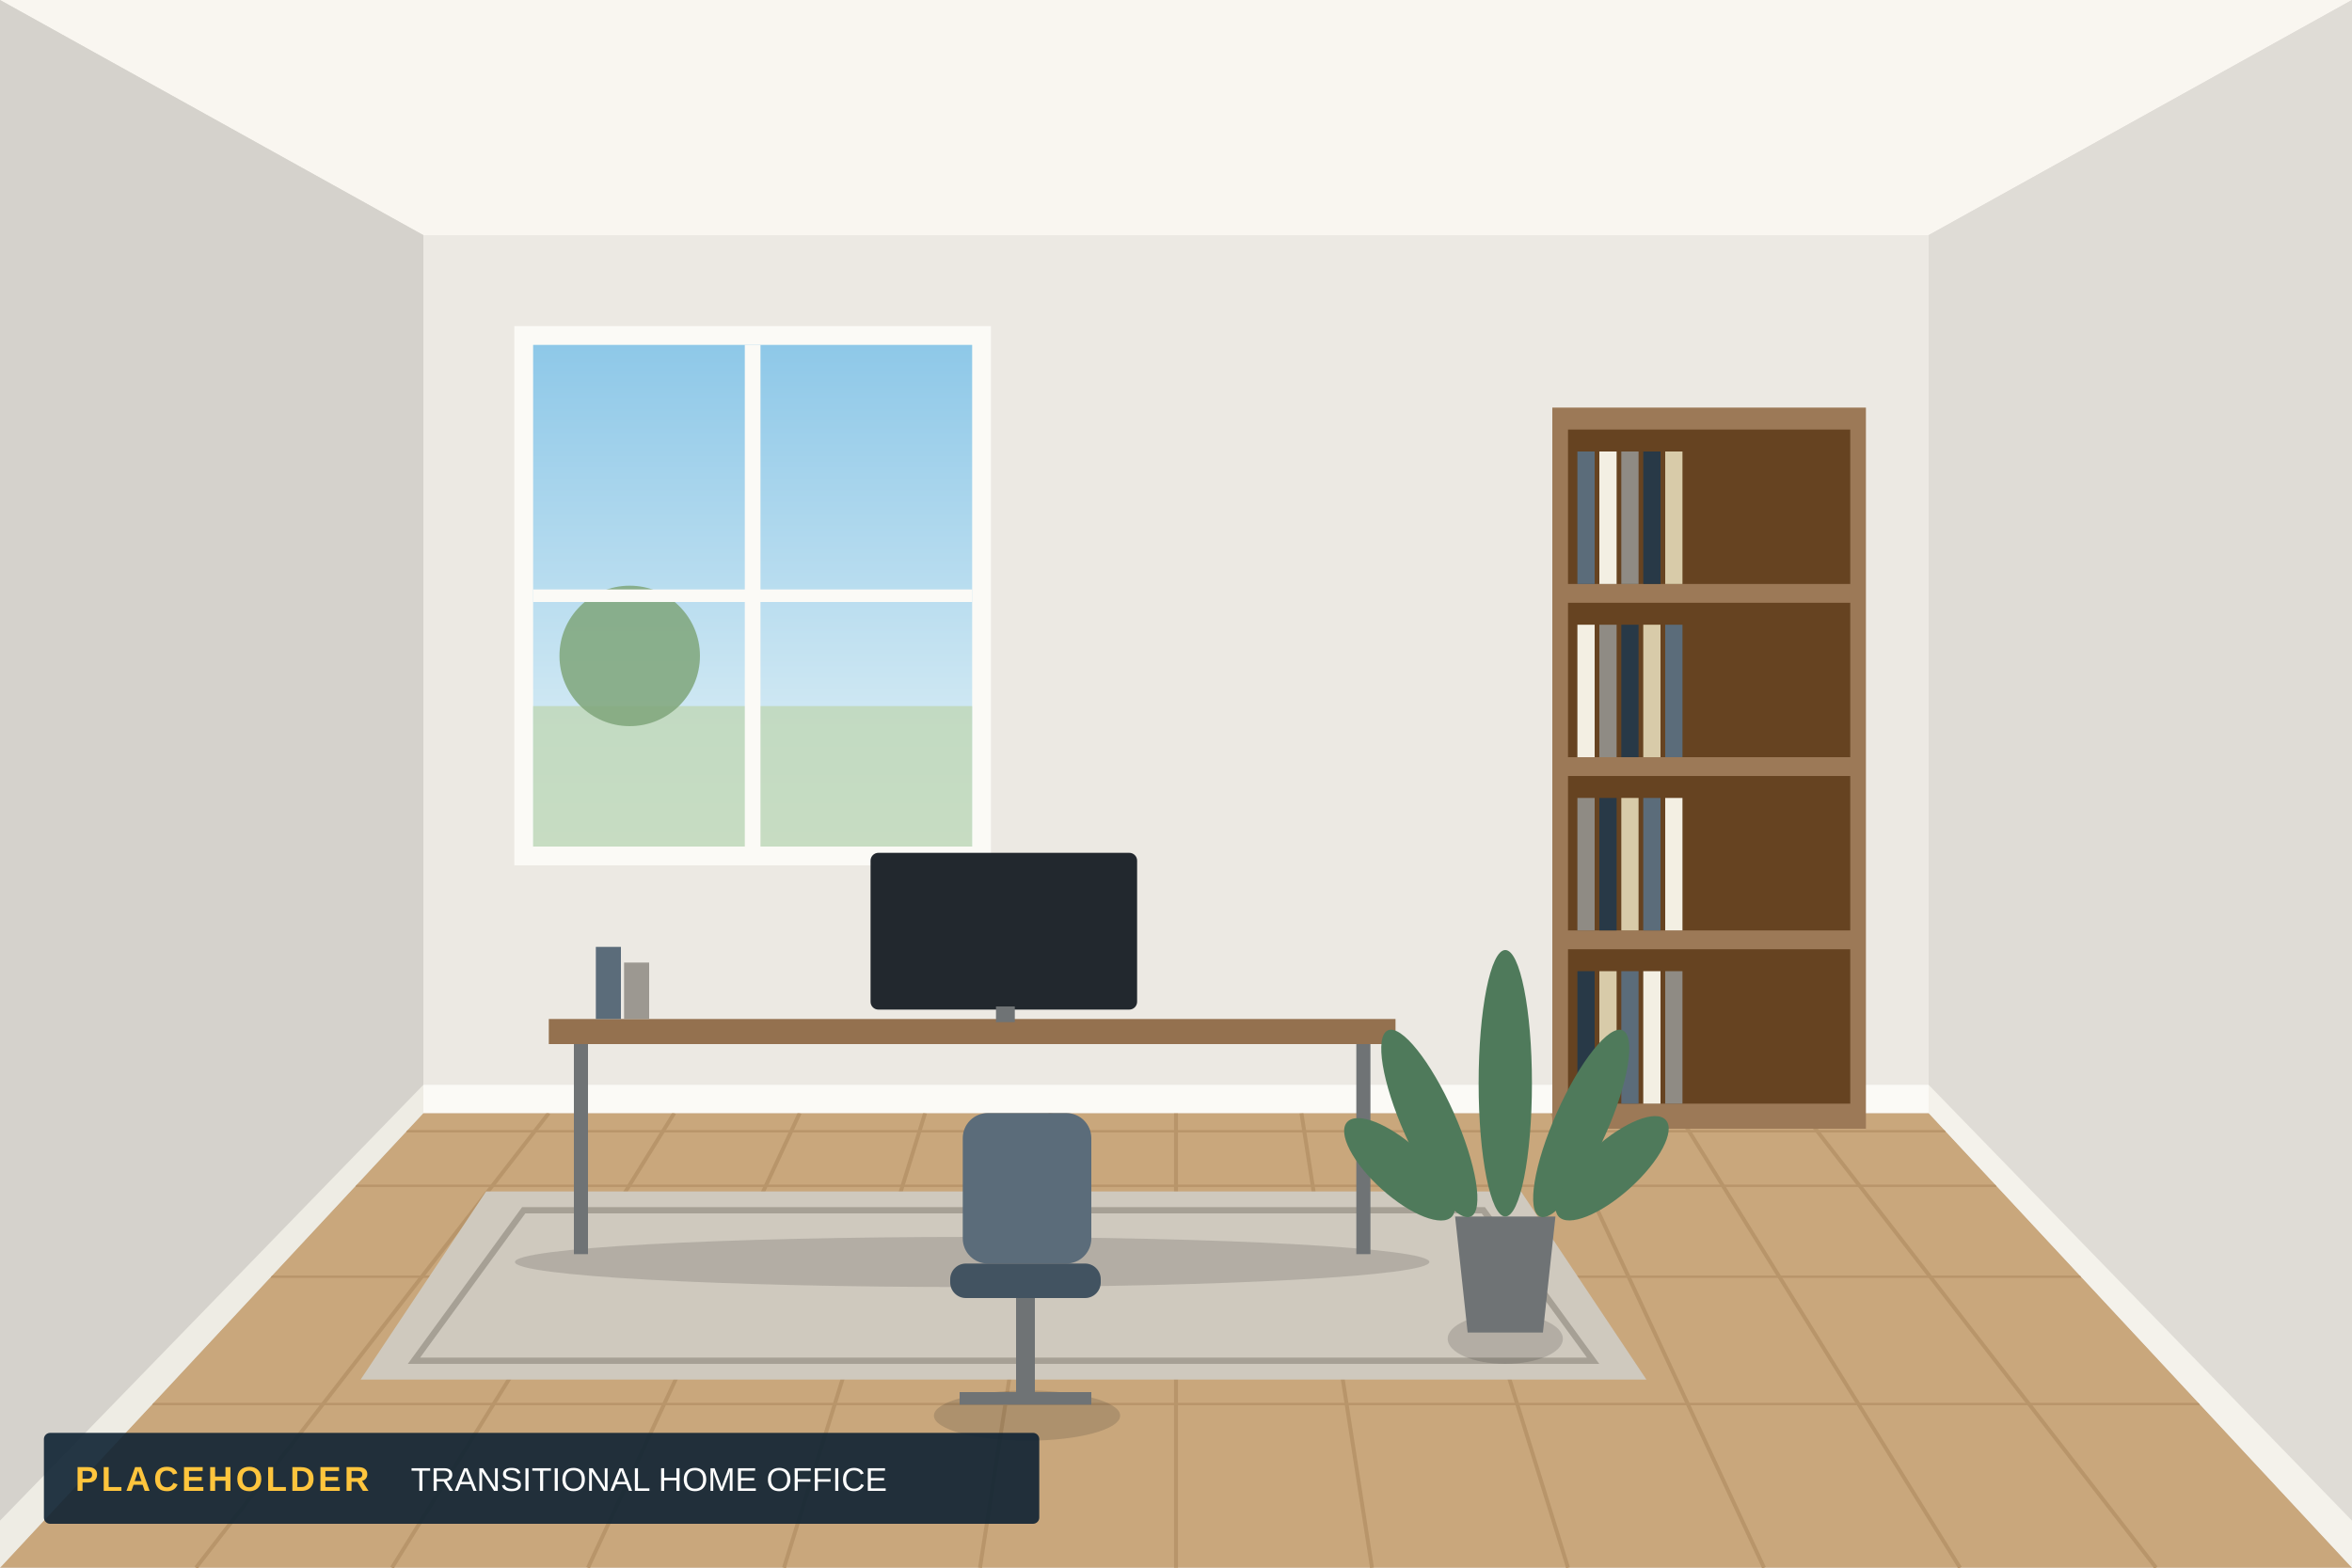
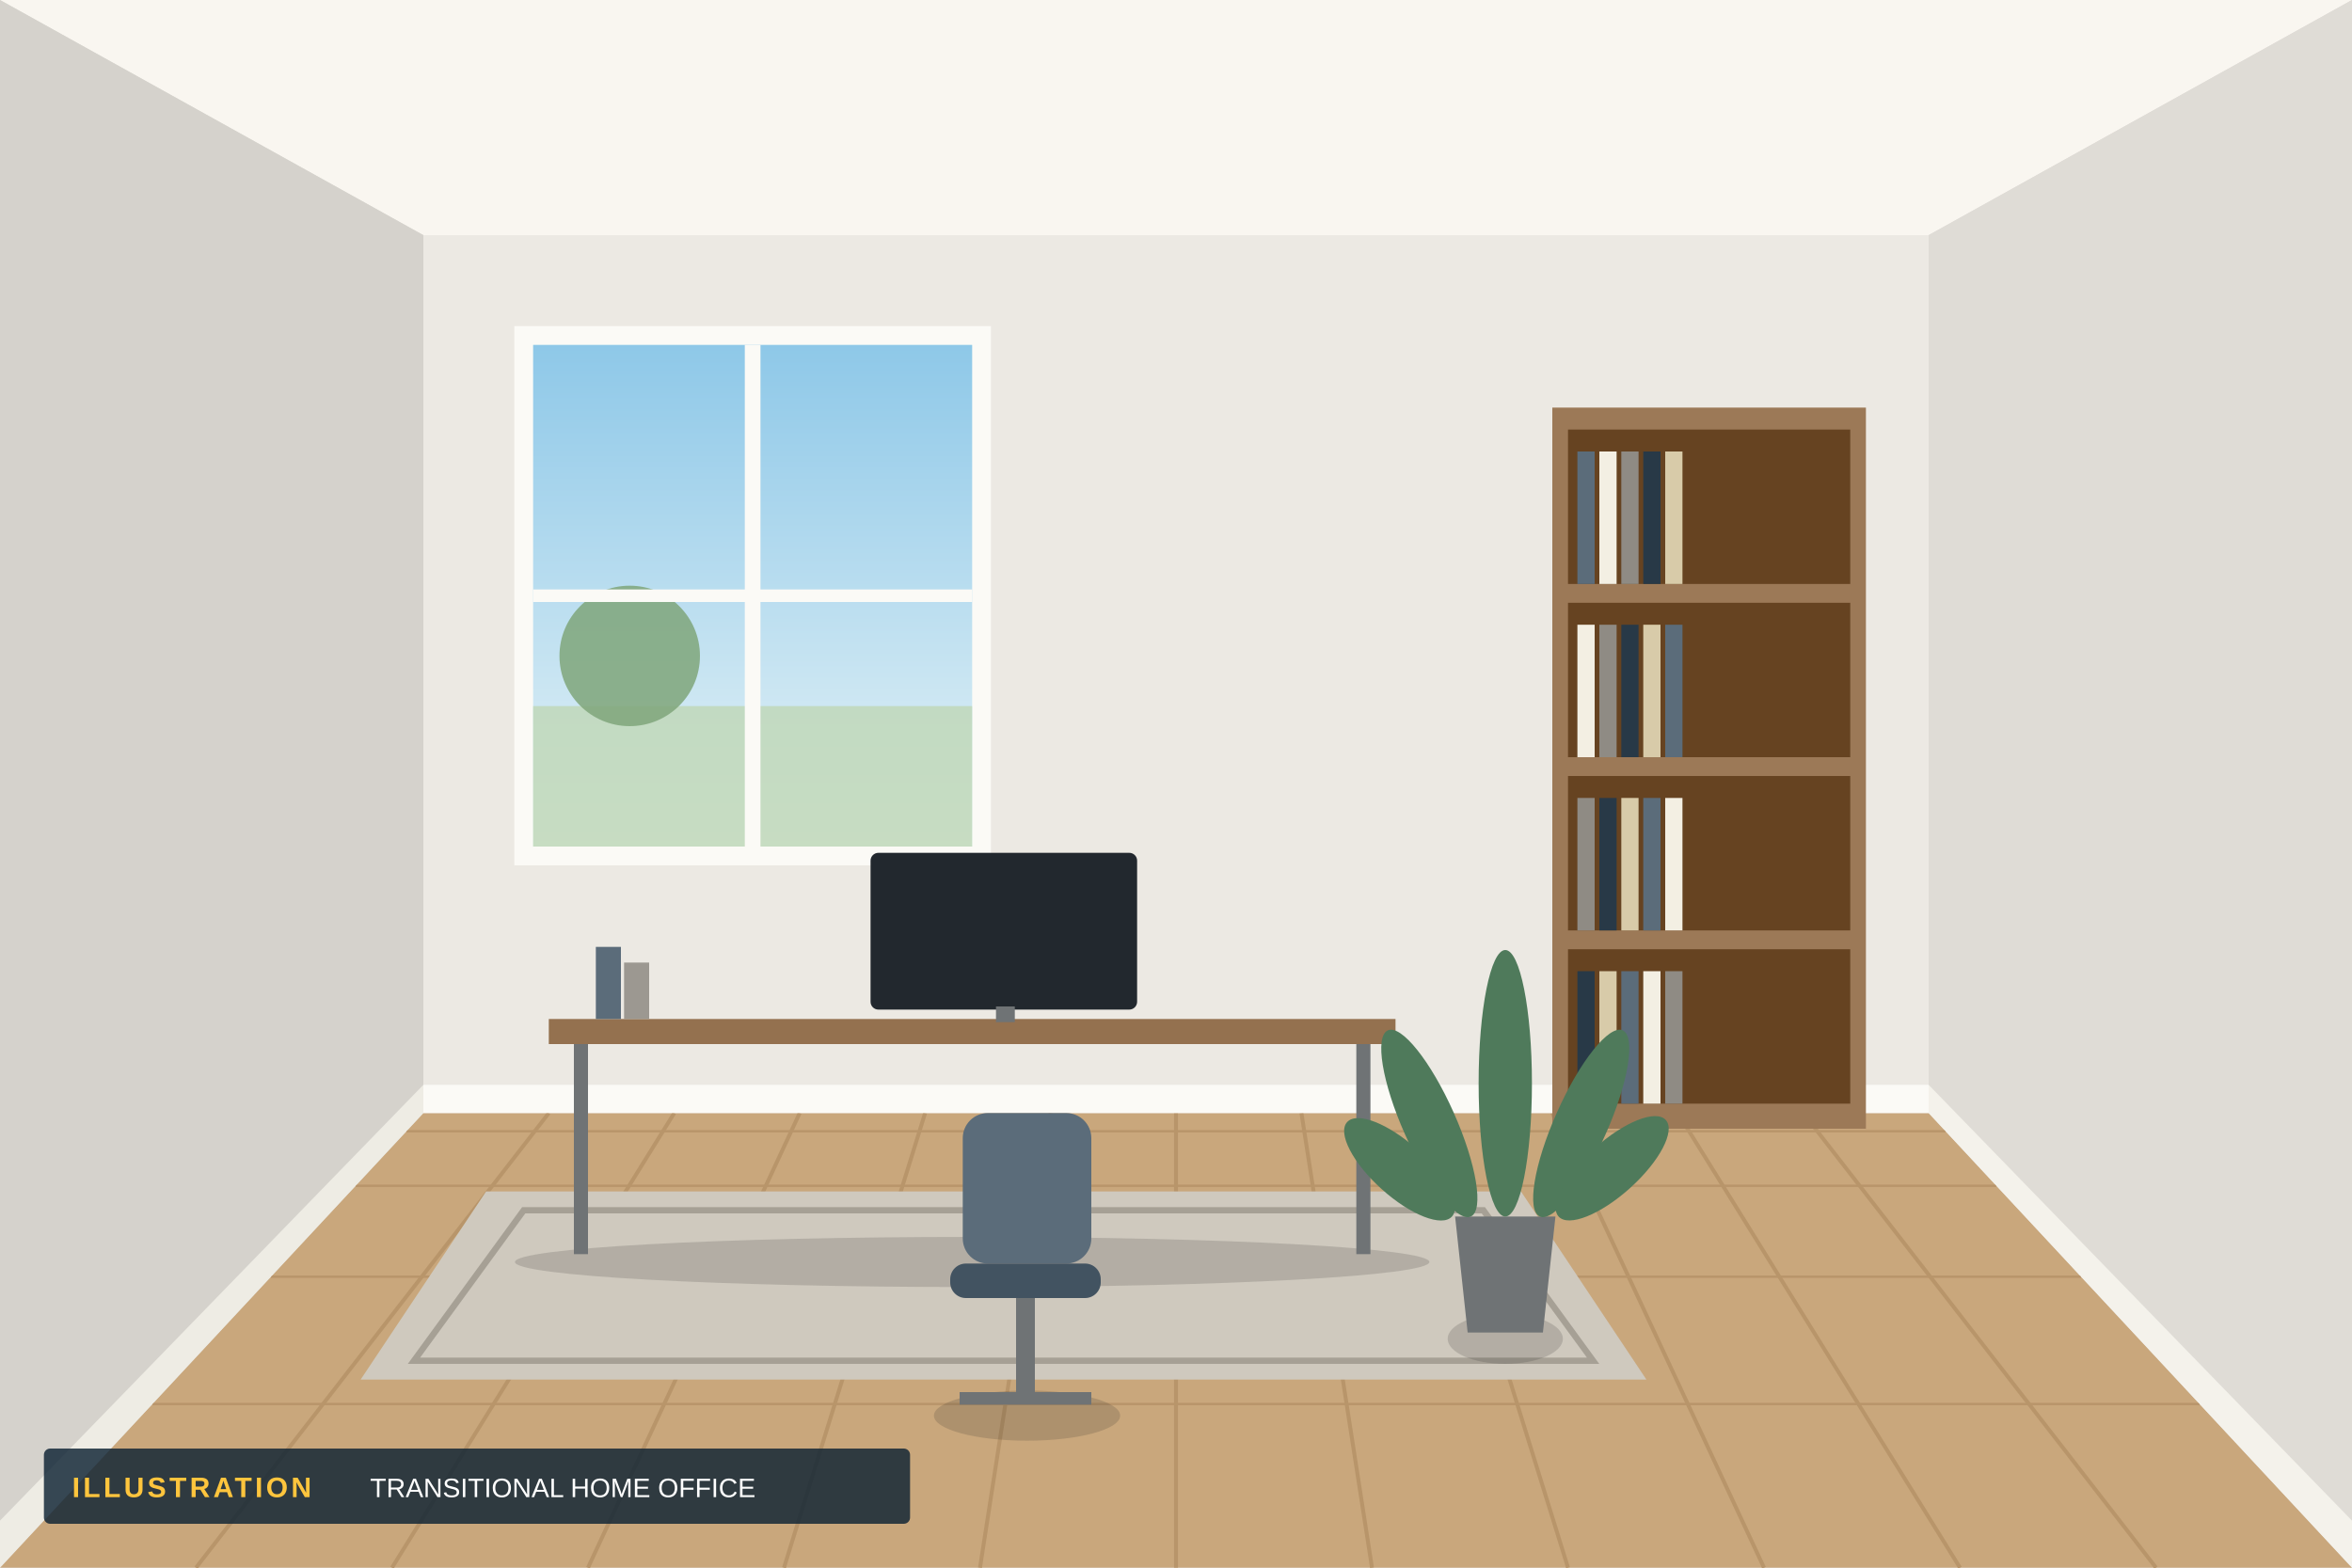
- <svg xmlns="http://www.w3.org/2000/svg" viewBox="0 0 1500 1000" width="1500" height="1000" role="img" aria-label="Placeholder drawing of a transitional style home office: greige fabric, mid-tone oak, pewter.">
+ <svg xmlns="http://www.w3.org/2000/svg" viewBox="0 0 1500 1000" width="1500" height="1000" role="img" aria-label="Illustration of a transitional style home office: greige fabric, mid-tone oak, pewter.">
  <defs>
    <linearGradient id="sky" x1="0" y1="0" x2="0" y2="1">
      <stop offset="0" stop-color="#8EC8E8" />
      <stop offset="1" stop-color="#E6F3F7" />
    </linearGradient>
    <linearGradient id="dusk" x1="0" y1="0" x2="0" y2="1">
      <stop offset="0" stop-color="#1B2A52" />
      <stop offset=".55" stop-color="#6A4C7E" />
      <stop offset=".8" stop-color="#E5825B" />
      <stop offset="1" stop-color="#F7BE7C" />
    </linearGradient>
  </defs>
  <rect x="0" y="0" width="1500" height="1000" fill="#dddad4" />
  <polygon points="0,0 1500,0 1230,150 270,150" fill="#f9f6f0" />
  <polygon points="0,0 270,150 270,710 0,1000" fill="#d5d2cc" />
  <polygon points="1500,0 1230,150 1230,710 1500,1000" fill="#dfdcd6" />
  <rect x="270" y="150" width="960" height="560" fill="#ECE9E3" />
  <polygon points="0,1000 270,710 1230,710 1500,1000" fill="#C9A77C" />
  <line x1="350" y1="710" x2="125" y2="1000" stroke="#B8956A" stroke-width="2.5" />
  <line x1="430" y1="710" x2="250" y2="1000" stroke="#B8956A" stroke-width="2.5" />
  <line x1="510" y1="710" x2="375" y2="1000" stroke="#B8956A" stroke-width="2.5" />
  <line x1="590" y1="710" x2="500" y2="1000" stroke="#B8956A" stroke-width="2.5" />
  <line x1="670" y1="710" x2="625" y2="1000" stroke="#B8956A" stroke-width="2.5" />
  <line x1="750" y1="710" x2="750" y2="1000" stroke="#B8956A" stroke-width="2.5" />
  <line x1="830" y1="710" x2="875" y2="1000" stroke="#B8956A" stroke-width="2.5" />
  <line x1="910" y1="710" x2="1000" y2="1000" stroke="#B8956A" stroke-width="2.5" />
  <line x1="990" y1="710" x2="1125" y2="1000" stroke="#B8956A" stroke-width="2.5" />
  <line x1="1070" y1="710" x2="1250" y2="1000" stroke="#B8956A" stroke-width="2.5" />
  <line x1="1150" y1="710" x2="1375" y2="1000" stroke="#B8956A" stroke-width="2.5" />
  <line x1="259.2" y1="721.6" x2="1240.8" y2="721.6" stroke="#B8956A" stroke-width="1.5" />
  <line x1="226.8" y1="756.4" x2="1273.2" y2="756.4" stroke="#B8956A" stroke-width="1.5" />
  <line x1="172.8" y1="814.4" x2="1327.2" y2="814.4" stroke="#B8956A" stroke-width="1.5" />
  <line x1="97.2" y1="895.6" x2="1402.8" y2="895.6" stroke="#B8956A" stroke-width="1.5" />
  <rect x="270" y="692" width="960" height="18" fill="#FBFAF6" />
  <polygon points="0,970 270,692 270,710 0,1000" fill="#EEECE4" />
  <polygon points="1500,970 1230,692 1230,710 1500,1000" fill="#F4F2EB" />
  <rect x="328" y="208" width="304" height="344" fill="#FBFAF6" />
  <rect x="340" y="220" width="280" height="320" fill="url(#sky)" />
  <rect x="340" y="450.4" width="280" height="89.6" fill="#BFD7B5" opacity=".8" />
  <circle cx="401.6" cy="418.4" r="44.8" fill="#7FA67A" opacity=".85" />
  <rect x="475" y="220" width="10" height="320" fill="#FBFAF6" />
  <rect x="340" y="376" width="280" height="8" fill="#FBFAF6" />
  <rect x="990" y="260" width="200" height="460" fill="#9c7957" />
  <rect x="1000" y="274" width="180" height="98.5" fill="#664321" />
  <rect x="1006" y="288" width="11" height="84.5" fill="#5B6C7A" />
  <rect x="1020" y="288" width="11" height="84.5" fill="#F3EFE3" />
  <rect x="1034" y="288" width="11" height="84.5" fill="#8F8B84" />
  <rect x="1048" y="288" width="11" height="84.5" fill="#283947" />
  <rect x="1062" y="288" width="11" height="84.5" fill="#D8CBA9" />
  <rect x="1000" y="384.5" width="180" height="98.5" fill="#664321" />
  <rect x="1006" y="398.5" width="11" height="84.5" fill="#F3EFE3" />
  <rect x="1020" y="398.5" width="11" height="84.5" fill="#8F8B84" />
  <rect x="1034" y="398.5" width="11" height="84.5" fill="#283947" />
  <rect x="1048" y="398.5" width="11" height="84.5" fill="#D8CBA9" />
  <rect x="1062" y="398.5" width="11" height="84.5" fill="#5B6C7A" />
  <rect x="1000" y="495" width="180" height="98.5" fill="#664321" />
  <rect x="1006" y="509" width="11" height="84.5" fill="#8F8B84" />
  <rect x="1020" y="509" width="11" height="84.5" fill="#283947" />
  <rect x="1034" y="509" width="11" height="84.5" fill="#D8CBA9" />
  <rect x="1048" y="509" width="11" height="84.5" fill="#5B6C7A" />
  <rect x="1062" y="509" width="11" height="84.5" fill="#F3EFE3" />
  <rect x="1000" y="605.5" width="180" height="98.5" fill="#664321" />
  <rect x="1006" y="619.5" width="11" height="84.5" fill="#283947" />
  <rect x="1020" y="619.5" width="11" height="84.5" fill="#D8CBA9" />
  <rect x="1034" y="619.5" width="11" height="84.5" fill="#5B6C7A" />
  <rect x="1048" y="619.5" width="11" height="84.5" fill="#F3EFE3" />
  <rect x="1062" y="619.5" width="11" height="84.5" fill="#8F8B84" />
  <polygon points="310,760 970,760 1050,880 230,880" fill="#CFC9BE" />
  <polygon points="334,772 946,772 1016,868 264,868" fill="none" stroke="#a6a095" stroke-width="4" />
  <ellipse cx="620" cy="805" rx="291.6" ry="16" fill="#1a1a1a" opacity=".16" />
  <rect x="350" y="650" width="540" height="16" fill="#94714F" />
  <rect x="366" y="666" width="9" height="134" fill="#6F7375" />
  <rect x="865" y="666" width="9" height="134" fill="#6F7375" />
  <rect x="555.2" y="544" width="170" height="100" fill="#22282E" rx="5" />
  <rect x="635.2" y="642" width="12" height="10" fill="#6F7375" />
  <rect x="380" y="604" width="16" height="46" fill="#5B6C7A" />
  <rect x="398" y="614" width="16" height="36" fill="#9c9891" />
  <ellipse cx="655" cy="903" rx="59.4" ry="16" fill="#1a1a1a" opacity=".16" />
  <rect x="648" y="820" width="12" height="70" fill="#6F7375" />
  <rect x="612" y="888" width="84" height="8" fill="#6F7375" />
  <rect x="614" y="710" width="82" height="96" rx="16" fill="#5B6C7A" />
  <rect x="606" y="806" width="96" height="22" rx="10" fill="#425361" />
  <ellipse cx="960" cy="854" rx="36.72" ry="16" fill="#1a1a1a" opacity=".16" />
  <polygon points="928,776 992,776 984,850 936,850" fill="#6F7375" />
  <ellipse cx="960" cy="691" rx="17" ry="85" fill="#4F7A5B" transform="rotate(0 960 776)" />
  <ellipse cx="938" cy="711" rx="17" ry="65" fill="#4F7A5B" transform="rotate(-24 938 776)" />
  <ellipse cx="982" cy="711" rx="17" ry="65" fill="#4F7A5B" transform="rotate(24 982 776)" />
  <ellipse cx="926" cy="731" rx="17" ry="45" fill="#4F7A5B" transform="rotate(-48 926 776)" />
  <ellipse cx="994" cy="730" rx="17" ry="46" fill="#4F7A5B" transform="rotate(48 994 776)" />
  <g font-family="Verdana, Arial, sans-serif">
-     <rect x="28" y="914" width="634.8" height="58" rx="4" fill="#0E2233" opacity=".9" />
-     <text x="48" y="951" font-size="22" font-weight="700" fill="#FFC53D" letter-spacing="2">PLACEHOLDER</text>
-     <text x="262" y="951" font-size="21" fill="#FFFFFF">TRANSITIONAL HOME OFFICE</text>
+     <rect x="28" y="924" width="552.4" height="48" rx="4" fill="#0E2233" opacity=".82" />
+     <text x="46" y="955" font-size="18" font-weight="700" fill="#FFC53D" letter-spacing="2">ILLUSTRATION</text>
+     <text x="236" y="955" font-size="17" fill="#FFFFFF">TRANSITIONAL HOME OFFICE</text>
  </g>
</svg>
